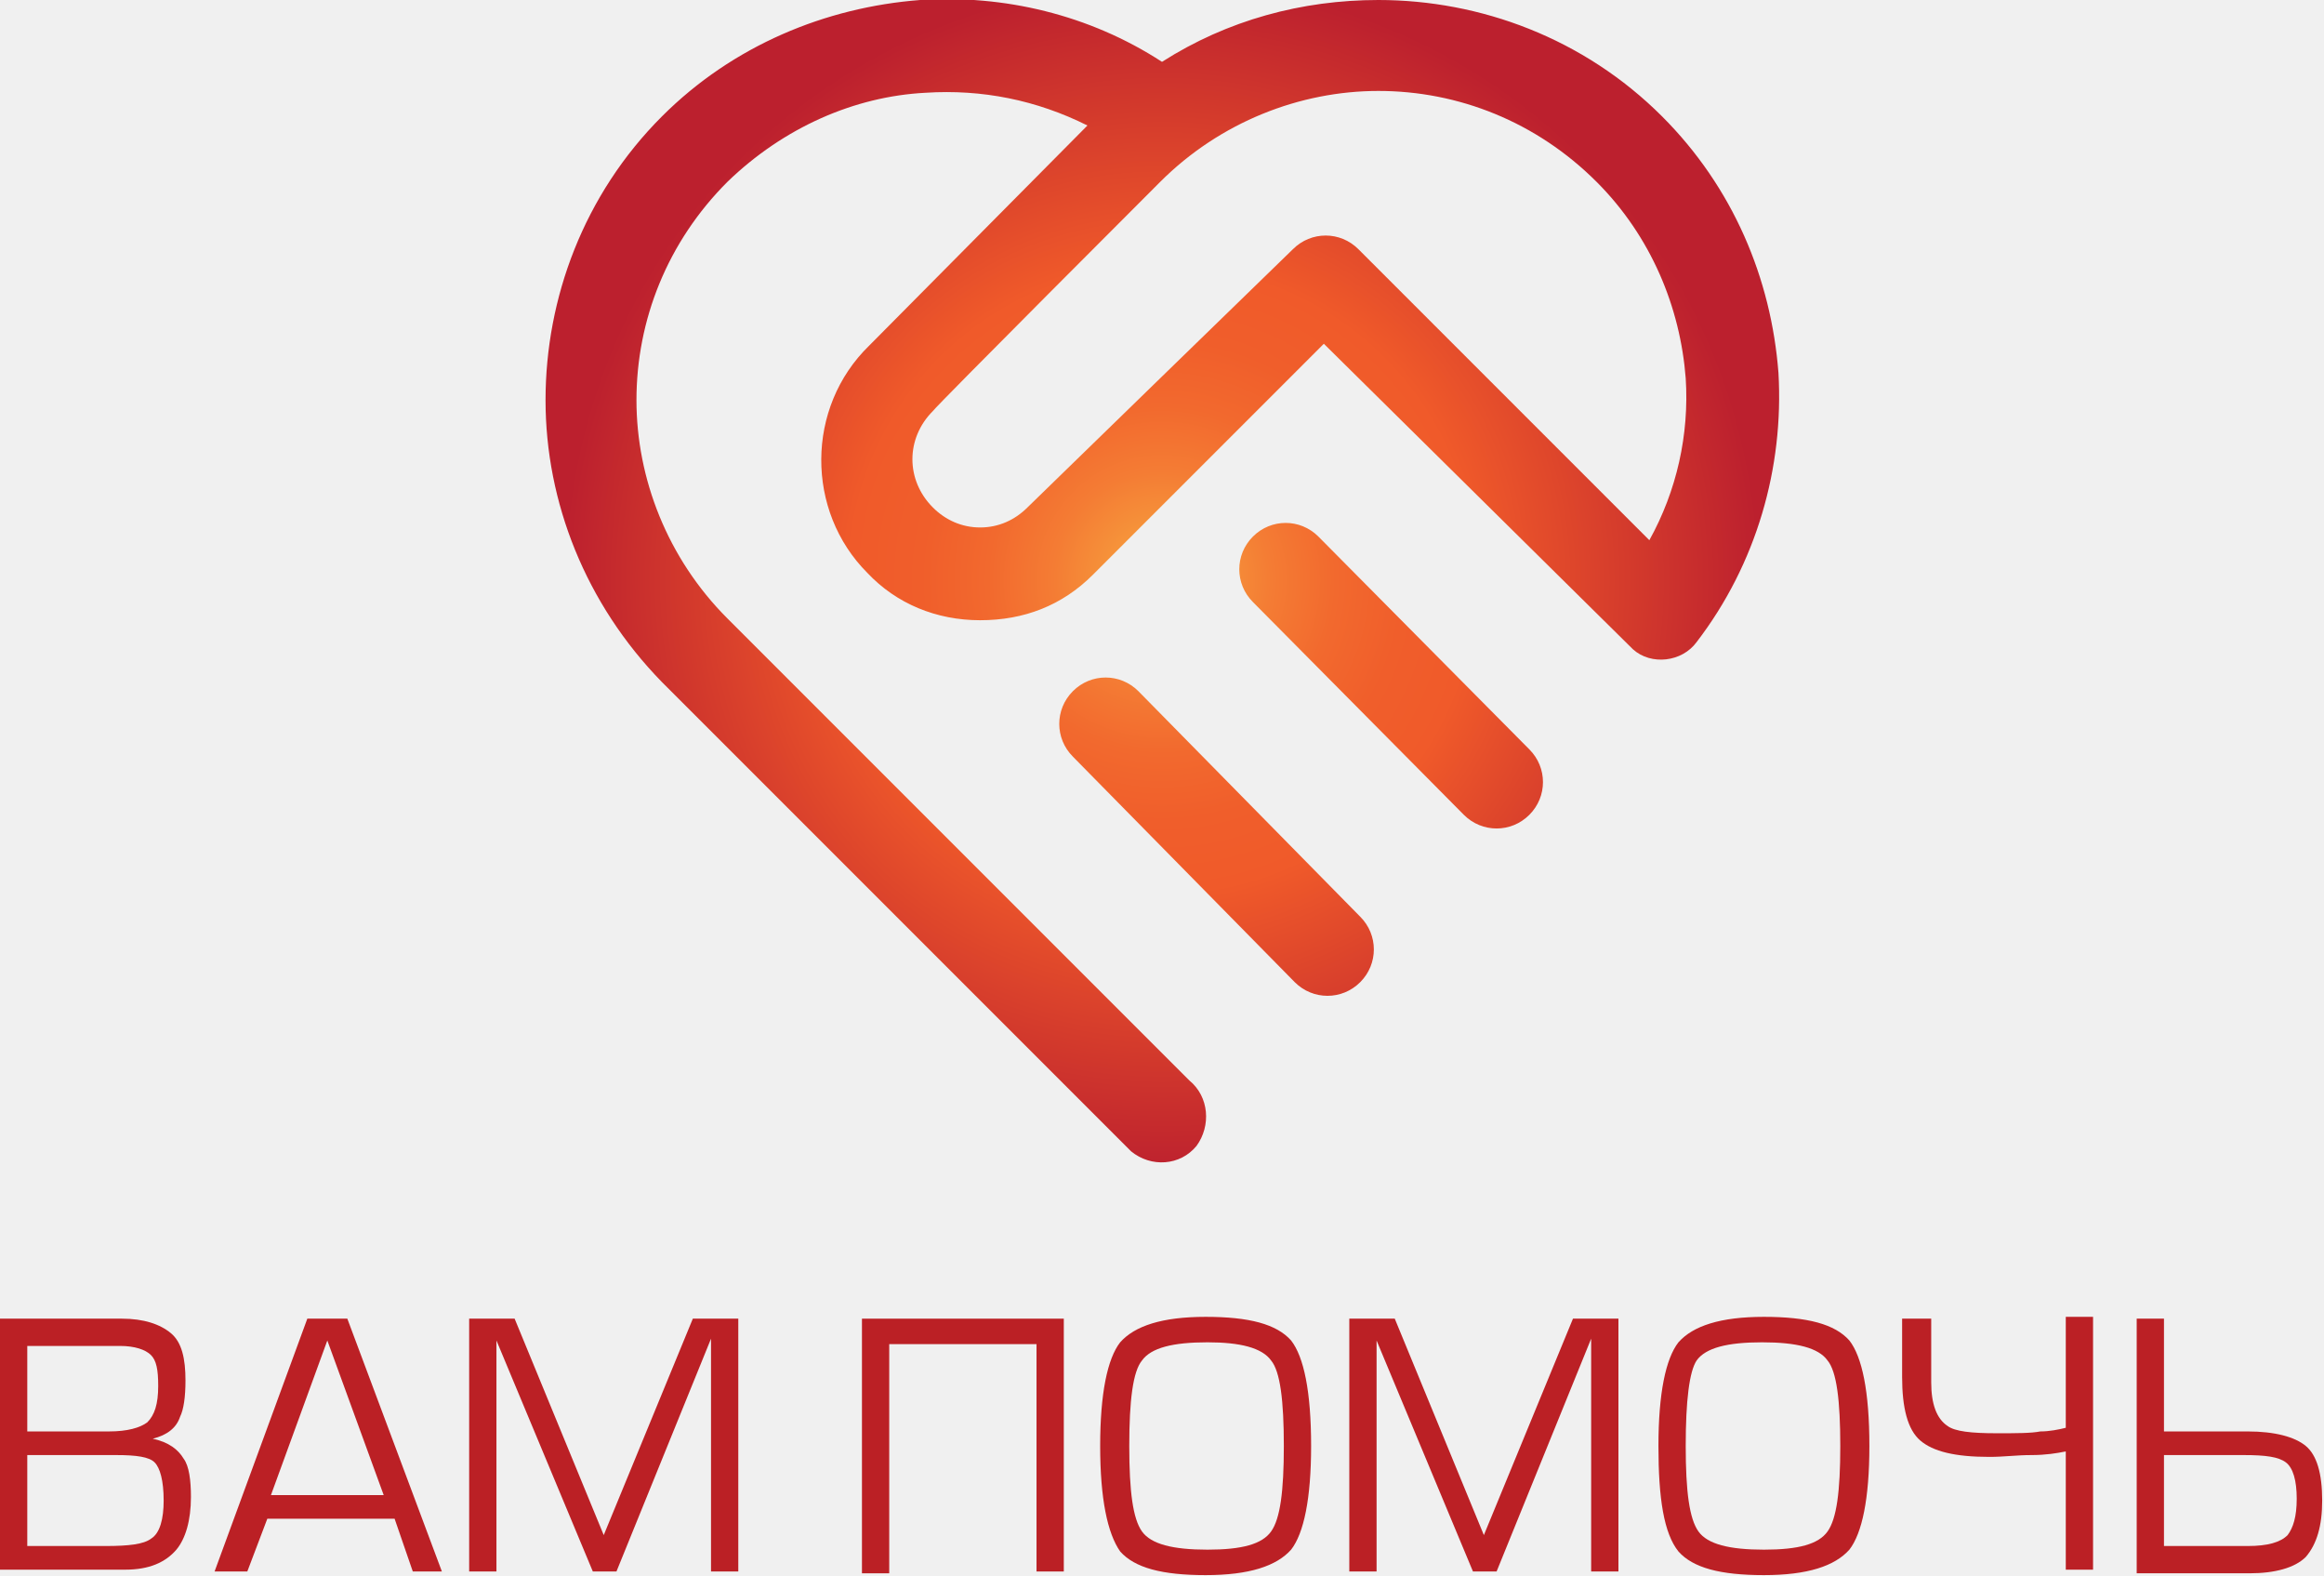
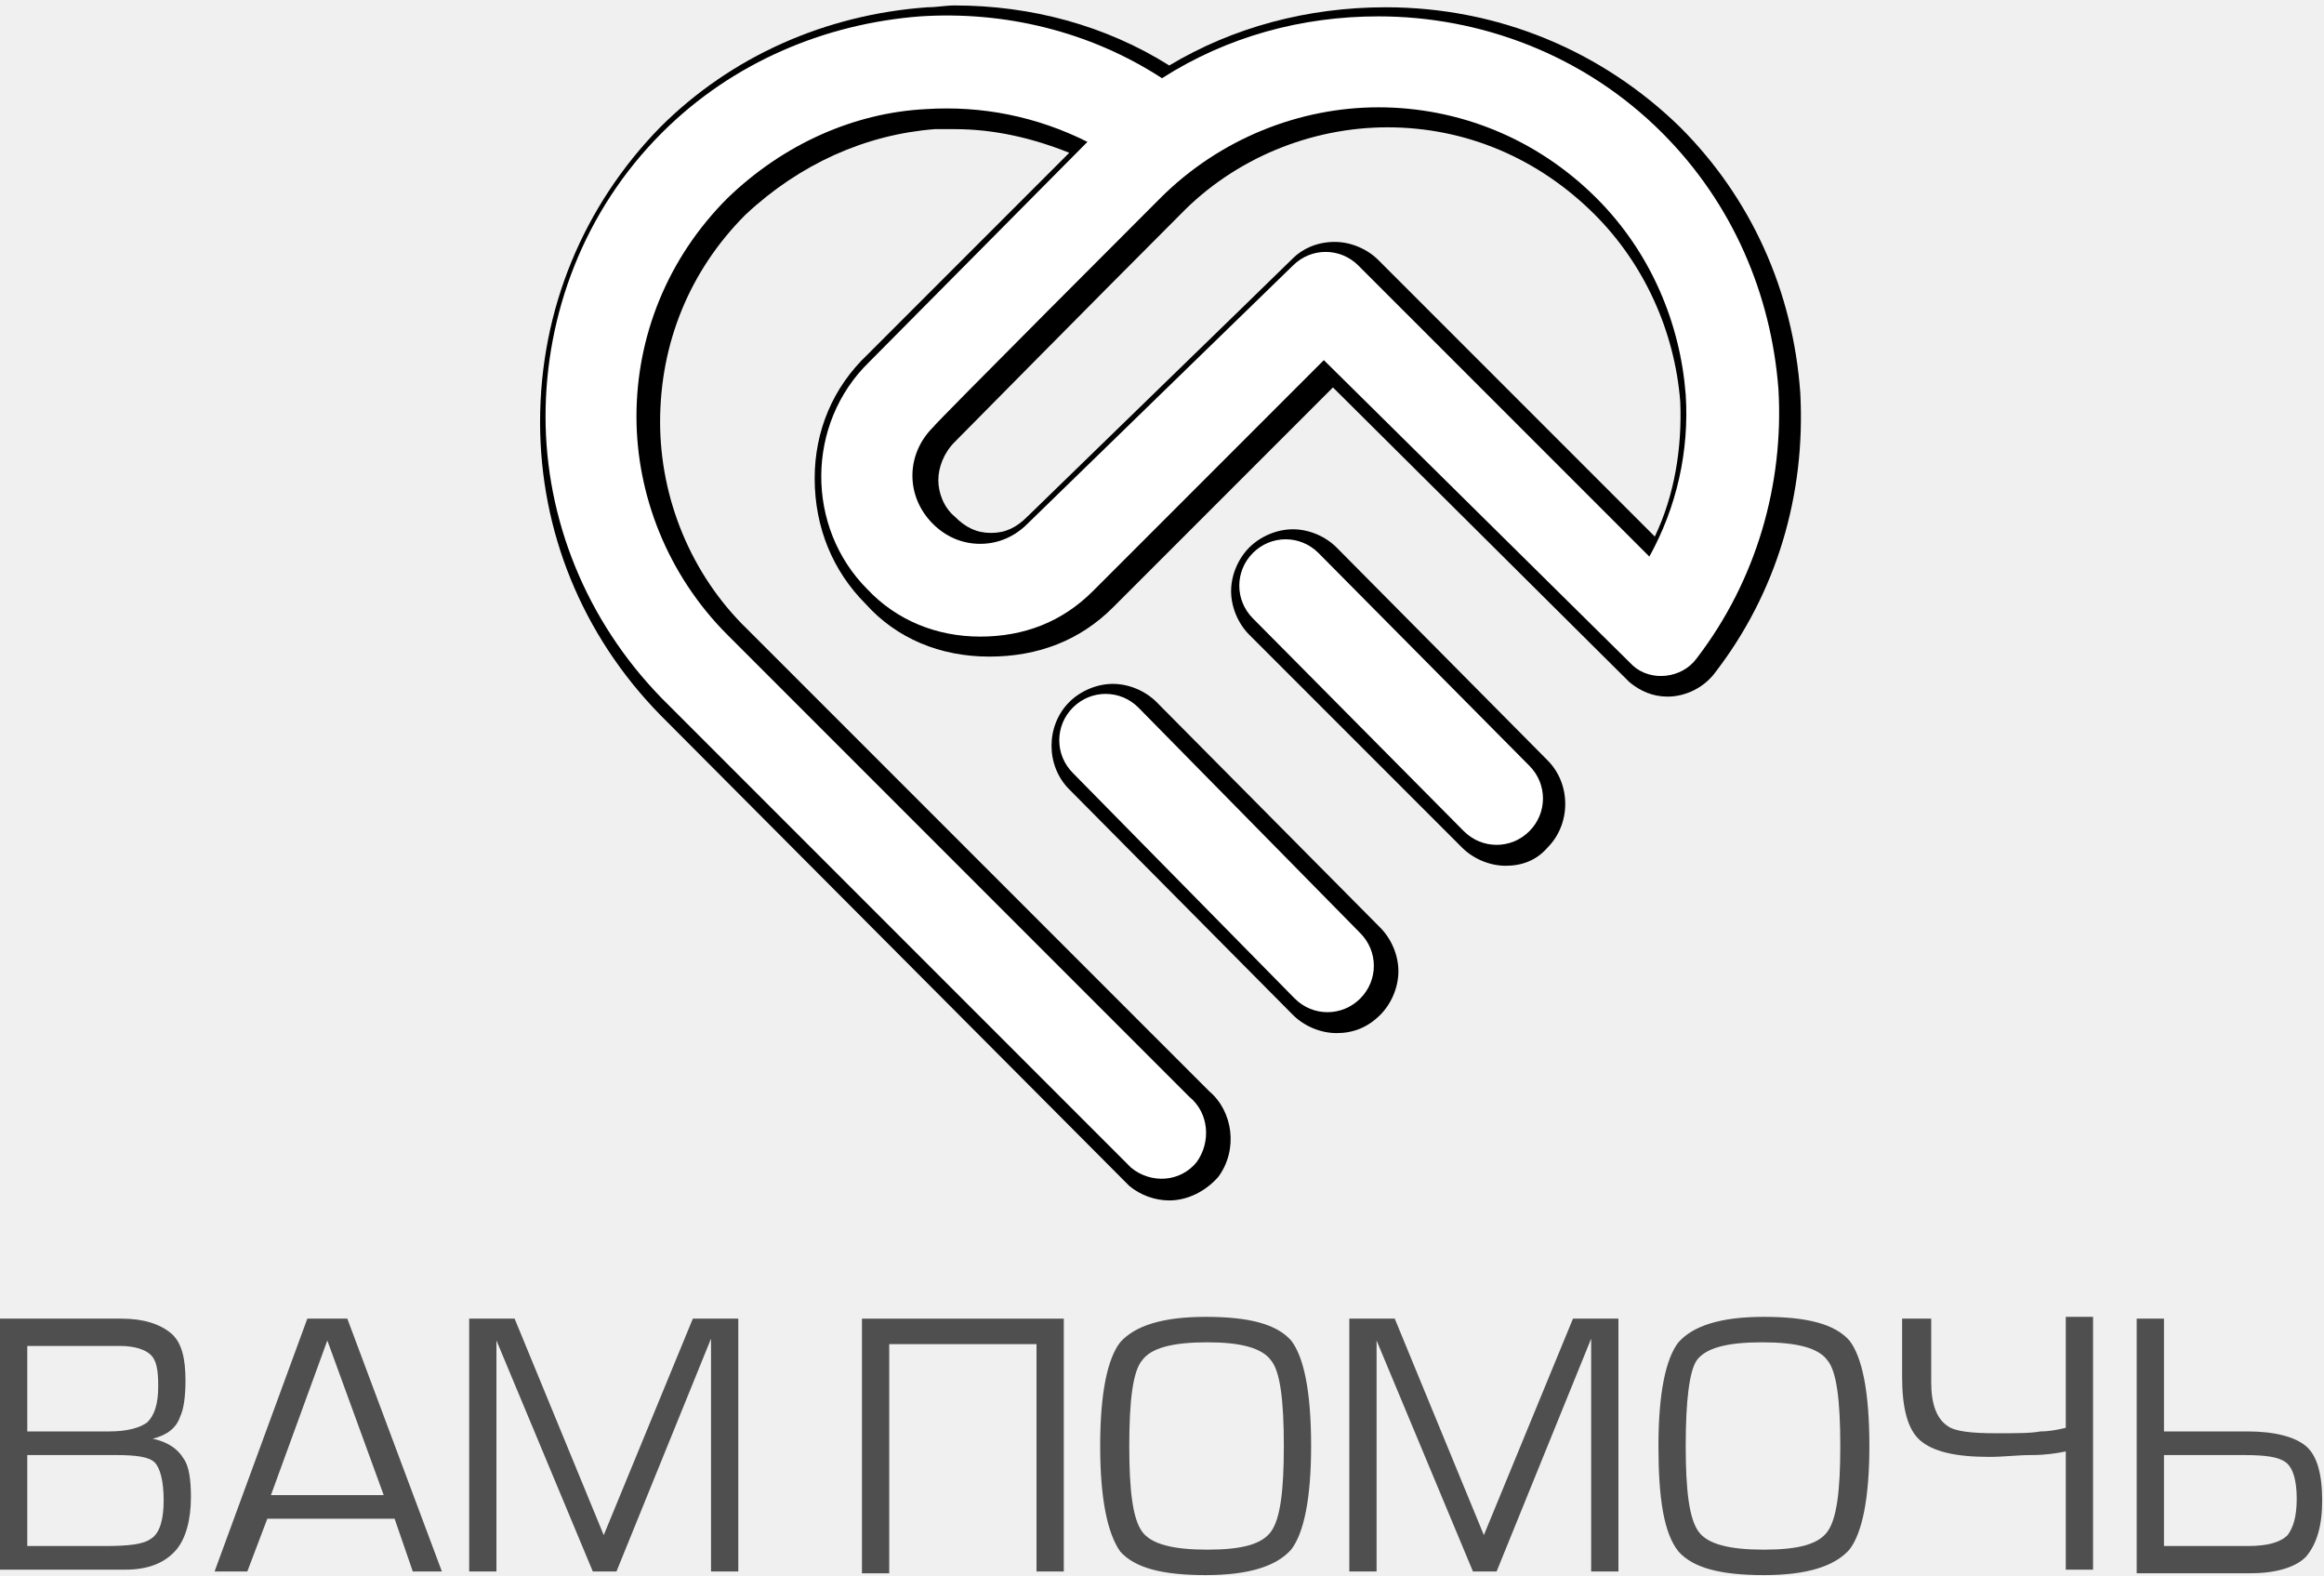
<svg xmlns="http://www.w3.org/2000/svg" version="1.1" id="Layer_1" x="0px" y="0px" viewBox="0 0 127.8 86.6" style="enable-background:new 0 0 127.8 86.6;" xml:space="preserve">
  <style type="text/css">
- 	.st0{fill:url(#SVGID_1_);}
- 	.st1{fill:#BB2025;}
+ 	.st0{fill:#FFFFFF;}
+ 	.st1{fill:#4F4F4F;}
</style>
-   <radialGradient id="SVGID_1_" cx="63.895" cy="31.881" r="32.886" gradientUnits="userSpaceOnUse">
-     <stop offset="0" style="stop-color:#F9AE42" />
-     <stop offset="7.515688e-02" style="stop-color:#F6973B" />
-     <stop offset="0.182" style="stop-color:#F47C34" />
-     <stop offset="0.291" style="stop-color:#F2692E" />
-     <stop offset="0.403" style="stop-color:#F05E2B" />
-     <stop offset="0.522" style="stop-color:#F05A2A" />
-     <stop offset="1" style="stop-color:#BC202E" />
-   </radialGradient>
-   <path class="st0" d="M84.1,41.2c1,1,1,2.6,0,3.6c-1,1-2.6,1-3.6,0L68.9,33.1c-1-1-1-2.6,0-3.6c1-1,2.6-1,3.6,0L84.1,41.2z M62.6,38  c-1-1-2.6-1-3.6,0c-1,1-1,2.6,0,3.6L71.2,54c1,1,2.6,1,3.6,0c1-1,1-2.6,0-3.6L62.6,38z M59.8,6.9c-2.8-1.4-5.8-2-8.9-1.8  C47,5.3,43.1,7,40,10c-3.3,3.3-5,7.6-5,12c0,4.3,1.7,8.7,5,12l25.4,25.4c1.1,0.9,1.2,2.5,0.4,3.6c-0.9,1.1-2.5,1.2-3.6,0.3  L36.4,37.5C32.2,33.2,30,27.6,30,22c0-5.6,2.1-11.3,6.4-15.6c3.9-3.9,9-6,14.2-6.4c4.6-0.3,9.3,0.8,13.3,3.4C67.5,1.1,71.6,0,75.8,0  c5.6,0,11.3,2.1,15.6,6.4c3.9,3.9,6,8.9,6.4,14.1c0.3,5.2-1.2,10.5-4.5,14.8c-0.8,1.1-2.5,1.3-3.5,0.4L72.8,18.9L60.1,31.6  c-1.7,1.7-3.8,2.5-6.2,2.5c-2.4,0-4.6-0.9-6.2-2.6c-3.4-3.4-3.4-9.1,0.1-12.5L59.8,6.9z M92.7,20.8c-0.3-3.9-1.9-7.8-4.9-10.8  c-3.3-3.3-7.6-5-12-5c-4.3,0-8.7,1.7-12,5c0,0-12.3,12.3-12.5,12.6c-1.5,1.5-1.5,3.8,0,5.3c0.7,0.7,1.6,1.1,2.6,1.1  c1,0,1.9-0.4,2.6-1.1c0.3-0.3,14.6-14.2,14.6-14.2c1-1,2.6-1,3.6,0l16,16C92.2,27,92.9,23.9,92.7,20.8z" />
+   <path d="M64.3,66c-0.8,0-1.6-0.3-2.2-0.8L36.3,39.3c-4.3-4.4-6.6-10.1-6.6-16.1c0-6.2,2.4-11.9,6.6-16.2c3.9-3.9,9.1-6.2,14.7-6.6  c0.5,0,1-0.1,1.5-0.1c4.2,0,8.3,1.1,11.8,3.3c3.5-2.1,7.6-3.2,11.9-3.2c6.2,0,11.9,2.4,16.2,6.6c3.9,3.9,6.2,9,6.6,14.6  c0.3,5.6-1.3,11-4.7,15.4c-0.6,0.8-1.6,1.3-2.6,1.3c-0.8,0-1.5-0.3-2.1-0.8L73.3,21.3L61.2,33.4c-1.8,1.8-4.1,2.7-6.8,2.7  c-2.7,0-5.1-1-6.8-2.9c-1.8-1.8-2.8-4.2-2.8-6.9c0-2.6,1-5,2.9-6.8L58.8,8.4c-2-0.8-4.1-1.3-6.3-1.3c-0.4,0-0.7,0-1.1,0  C47.6,7.4,44,9,41,11.8c-3.1,3.1-4.7,7.1-4.7,11.4c0,4.2,1.7,8.4,4.8,11.4L66.5,60c1.3,1.1,1.6,3.2,0.5,4.7  C66.3,65.5,65.3,66,64.3,66z M73.4,13.3c0.9,0,1.8,0.4,2.4,1l15.2,15.2c1.1-2.3,1.5-4.9,1.4-7.4c-0.3-3.9-2-7.6-4.7-10.3  c-3.1-3.1-7.1-4.8-11.4-4.8c-4.2,0-8.4,1.7-11.4,4.8c-4.8,4.8-12,12.1-12.4,12.5c-0.6,0.6-0.9,1.4-0.9,2.1s0.3,1.5,0.9,2  c0.6,0.6,1.2,0.9,2,0.9s1.4-0.3,2-0.9c0.3-0.3,14-13.6,14.6-14.2C71.6,13.7,72.4,13.3,73.4,13.3z M73.5,56.8c-0.9,0-1.8-0.4-2.4-1  L58.8,43.4c-1.3-1.3-1.3-3.5,0-4.8c0.6-0.6,1.5-1,2.4-1c0.9,0,1.8,0.4,2.4,1L75.9,51c0.6,0.6,1,1.5,1,2.4c0,0.9-0.4,1.8-1,2.4  C75.2,56.5,74.4,56.8,73.5,56.8z M82.8,47.6c-0.9,0-1.8-0.4-2.4-1L68.7,34.9c-0.6-0.6-1-1.5-1-2.4c0-0.9,0.4-1.8,1-2.4  c0.6-0.6,1.5-1,2.4-1s1.8,0.4,2.4,1l11.6,11.7c1.3,1.3,1.3,3.5,0,4.8C84.5,47.3,83.7,47.6,82.8,47.6z" />
+   <path class="st0" d="M84.1,42.1c1,1,1,2.6,0,3.6s-2.6,1-3.6,0L68.9,34c-1-1-1-2.6,0-3.6s2.6-1,3.6,0L84.1,42.1z M62.6,38.9  c-1-1-2.6-1-3.6,0s-1,2.6,0,3.6l12.2,12.4c1,1,2.6,1,3.6,0s1-2.6,0-3.6L62.6,38.9z M59.8,7.8C57,6.4,54,5.8,50.9,6  C47,6.2,43.1,7.9,40,10.9c-3.3,3.3-5,7.6-5,12c0,4.3,1.7,8.7,5,12l25.4,25.4c1.1,0.9,1.2,2.5,0.4,3.6c-0.9,1.1-2.5,1.2-3.6,0.3  L36.4,38.4c-4.2-4.3-6.4-9.9-6.4-15.5s2.1-11.3,6.4-15.6c3.9-3.9,9-6,14.2-6.4c4.6-0.3,9.3,0.8,13.3,3.4c3.6-2.3,7.7-3.4,11.9-3.4  c5.6,0,11.3,2.1,15.6,6.4c3.9,3.9,6,8.9,6.4,14.1c0.3,5.2-1.2,10.5-4.5,14.8c-0.8,1.1-2.5,1.3-3.5,0.4l-17-16.8L60.1,32.5  c-1.7,1.7-3.8,2.5-6.2,2.5s-4.6-0.9-6.2-2.6c-3.4-3.4-3.4-9.1,0.1-12.5L59.8,7.8z M92.7,21.7c-0.3-3.9-1.9-7.8-4.9-10.8  c-3.3-3.3-7.6-5-12-5c-4.3,0-8.7,1.7-12,5c0,0-12.3,12.3-12.5,12.6c-1.5,1.5-1.5,3.8,0,5.3c0.7,0.7,1.6,1.1,2.6,1.1s1.9-0.4,2.6-1.1  c0.3-0.3,14.6-14.2,14.6-14.2c1-1,2.6-1,3.6,0l16,16C92.2,27.9,92.9,24.8,92.7,21.7z" />
  <g>
-     <path class="st1" d="M0,86.4V72.5h6.7c1.2,0,2.1,0.3,2.7,0.8c0.6,0.5,0.8,1.4,0.8,2.6c0,0.9-0.1,1.6-0.3,2c-0.2,0.6-0.7,1-1.5,1.2   c0.9,0.2,1.4,0.6,1.7,1.1c0.3,0.4,0.4,1.2,0.4,2.1c0,1.3-0.3,2.3-0.8,2.9c-0.6,0.7-1.5,1.1-2.8,1.1H0z M1.5,73.9v4.8H6   c1,0,1.7-0.2,2.1-0.5c0.4-0.4,0.6-1,0.6-2c0-0.9-0.1-1.4-0.4-1.7c-0.3-0.3-0.9-0.5-1.7-0.5H1.5z M1.5,80v5h4.3   c1.3,0,2.1-0.1,2.5-0.4c0.5-0.3,0.7-1.1,0.7-2.1c0-1.1-0.2-1.8-0.5-2.1c-0.3-0.3-1-0.4-2.1-0.4H1.5z" />
+     <path class="st1" d="M0,86.4V72.5h6.7c1.2,0,2.1,0.3,2.7,0.8s0.8,1.4,0.8,2.6c0,0.9-0.1,1.6-0.3,2c-0.2,0.6-0.7,1-1.5,1.2   c0.9,0.2,1.4,0.6,1.7,1.1c0.3,0.4,0.4,1.2,0.4,2.1c0,1.3-0.3,2.3-0.8,2.9c-0.6,0.7-1.5,1.1-2.8,1.1H0V86.4z M1.5,73.9v4.8H6   c1,0,1.7-0.2,2.1-0.5c0.4-0.4,0.6-1,0.6-2c0-0.9-0.1-1.4-0.4-1.7C8,74.2,7.4,74,6.6,74H1.5V73.9z M1.5,80v5h4.3   c1.3,0,2.1-0.1,2.5-0.4C8.8,84.3,9,83.5,9,82.5c0-1.1-0.2-1.8-0.5-2.1c-0.3-0.3-1-0.4-2.1-0.4H1.5z" />
    <path class="st1" d="M11.8,86.4l5.1-13.9h2.2l5.2,13.9h-1.6l-1-2.9h-7l-1.1,2.9H11.8z M21.1,82.2L18,73.7l-3.1,8.5H21.1z" />
    <path class="st1" d="M28.3,72.5l4.9,11.9l4.9-11.9h2.5v13.9h-1.5V73.6l-5.2,12.8h-1.3l-5.3-12.7v12.7h-1.5V72.5H28.3z" />
-     <path class="st1" d="M47.3,72.5h11.2v13.9H57V73.9h-8.1v12.6h-1.5V72.5z" />
-     <path class="st1" d="M60.5,79.5c0-2.9,0.4-4.8,1.1-5.7c0.8-0.9,2.3-1.4,4.7-1.4c2.4,0,3.9,0.4,4.7,1.3c0.7,0.9,1.1,2.8,1.1,5.8   c0,2.9-0.4,4.8-1.1,5.7c-0.8,0.9-2.3,1.4-4.7,1.4c-2.4,0-3.9-0.4-4.7-1.3C60.9,84.3,60.5,82.4,60.5,79.5z M62.1,79.5   c0,2.5,0.2,4,0.7,4.7c0.5,0.7,1.7,1,3.6,1c1.9,0,3-0.3,3.5-1c0.5-0.7,0.7-2.2,0.7-4.7c0-2.5-0.2-4.1-0.7-4.7c-0.5-0.7-1.7-1-3.5-1   c-1.9,0-3.1,0.3-3.6,1C62.3,75.4,62.1,77,62.1,79.5z" />
-     <path class="st1" d="M76.7,72.5l4.9,11.9l4.9-11.9h2.5v13.9h-1.5V73.6l-5.2,12.8H81l-5.3-12.7v12.7h-1.5V72.5H76.7z" />
-     <path class="st1" d="M91.2,79.5c0-2.9,0.4-4.8,1.1-5.7c0.8-0.9,2.3-1.4,4.7-1.4c2.4,0,3.9,0.4,4.7,1.3c0.7,0.9,1.1,2.8,1.1,5.8   c0,2.9-0.4,4.8-1.1,5.7c-0.8,0.9-2.3,1.4-4.7,1.4c-2.4,0-3.9-0.4-4.7-1.3C91.5,84.3,91.2,82.4,91.2,79.5z M92.7,79.5   c0,2.5,0.2,4,0.7,4.7c0.5,0.7,1.7,1,3.6,1c1.9,0,3-0.3,3.5-1c0.5-0.7,0.7-2.2,0.7-4.7c0-2.5-0.2-4.1-0.7-4.7c-0.5-0.7-1.7-1-3.6-1   c-1.9,0-3.1,0.3-3.6,1C92.9,75.4,92.7,77,92.7,79.5z" />
-     <path class="st1" d="M104.7,72.5h1.5v3.5c0,1.2,0.3,2,0.9,2.4c0.4,0.3,1.3,0.4,2.7,0.4c1.1,0,1.9,0,2.4-0.1c0.5,0,1-0.1,1.4-0.2   v-6.1h1.5v13.9h-1.5v-6.5c-0.5,0.1-1.1,0.2-1.9,0.2s-1.5,0.1-2.3,0.1c-1.9,0-3.1-0.3-3.8-0.9s-1-1.8-1-3.5V72.5z" />
-     <path class="st1" d="M119,72.5v6.2h4.6c1.5,0,2.6,0.3,3.2,0.8c0.6,0.5,0.9,1.5,0.9,3c0,1.4-0.3,2.4-0.9,3.1   c-0.6,0.6-1.7,0.9-3.1,0.9h-6.2V72.5H119z M119,80v5h4.6c1.1,0,1.8-0.2,2.2-0.6c0.3-0.4,0.5-1,0.5-2c0-1-0.2-1.7-0.6-2   c-0.4-0.3-1.1-0.4-2.3-0.4H119z" />
+     <path class="st1" d="M47.3,72.5h11.2v13.9H57V73.9h-8.1v12.6h-1.5v-14H47.3z" />
+     <path class="st1" d="M60.5,79.5c0-2.9,0.4-4.8,1.1-5.7c0.8-0.9,2.3-1.4,4.7-1.4c2.4,0,3.9,0.4,4.7,1.3c0.7,0.9,1.1,2.8,1.1,5.8   c0,2.9-0.4,4.8-1.1,5.7c-0.8,0.9-2.3,1.4-4.7,1.4c-2.4,0-3.9-0.4-4.7-1.3C60.9,84.3,60.5,82.4,60.5,79.5z M62.1,79.5   c0,2.5,0.2,4,0.7,4.7s1.7,1,3.6,1s3-0.3,3.5-1s0.7-2.2,0.7-4.7s-0.2-4.1-0.7-4.7c-0.5-0.7-1.7-1-3.5-1c-1.9,0-3.1,0.3-3.6,1   C62.3,75.4,62.1,77,62.1,79.5z" />
+     <path class="st1" d="M76.7,72.5l4.9,11.9l4.9-11.9H89v13.9h-1.5V73.6l-5.2,12.8H81l-5.3-12.7v12.7h-1.5V72.5H76.7z" />
+     <path class="st1" d="M91.2,79.5c0-2.9,0.4-4.8,1.1-5.7c0.8-0.9,2.3-1.4,4.7-1.4c2.4,0,3.9,0.4,4.7,1.3c0.7,0.9,1.1,2.8,1.1,5.8   c0,2.9-0.4,4.8-1.1,5.7c-0.8,0.9-2.3,1.4-4.7,1.4c-2.4,0-3.9-0.4-4.7-1.3C91.5,84.3,91.2,82.4,91.2,79.5z M92.7,79.5   c0,2.5,0.2,4,0.7,4.7s1.7,1,3.6,1s3-0.3,3.5-1s0.7-2.2,0.7-4.7s-0.2-4.1-0.7-4.7c-0.5-0.7-1.7-1-3.6-1s-3.1,0.3-3.6,1   C92.9,75.4,92.7,77,92.7,79.5z" />
+     <path class="st1" d="M104.7,72.5h1.5V76c0,1.2,0.3,2,0.9,2.4c0.4,0.3,1.3,0.4,2.7,0.4c1.1,0,1.9,0,2.4-0.1c0.5,0,1-0.1,1.4-0.2   v-6.1h1.5v13.9h-1.5v-6.5c-0.5,0.1-1.1,0.2-1.9,0.2s-1.5,0.1-2.3,0.1c-1.9,0-3.1-0.3-3.8-0.9s-1-1.8-1-3.5v-3.2H104.7z" />
+     <path class="st1" d="M119,72.5v6.2h4.6c1.5,0,2.6,0.3,3.2,0.8s0.9,1.5,0.9,3c0,1.4-0.3,2.4-0.9,3.1c-0.6,0.6-1.7,0.9-3.1,0.9h-6.2   v-14H119z M119,80v5h4.6c1.1,0,1.8-0.2,2.2-0.6c0.3-0.4,0.5-1,0.5-2s-0.2-1.7-0.6-2s-1.1-0.4-2.3-0.4H119z" />
  </g>
</svg>
